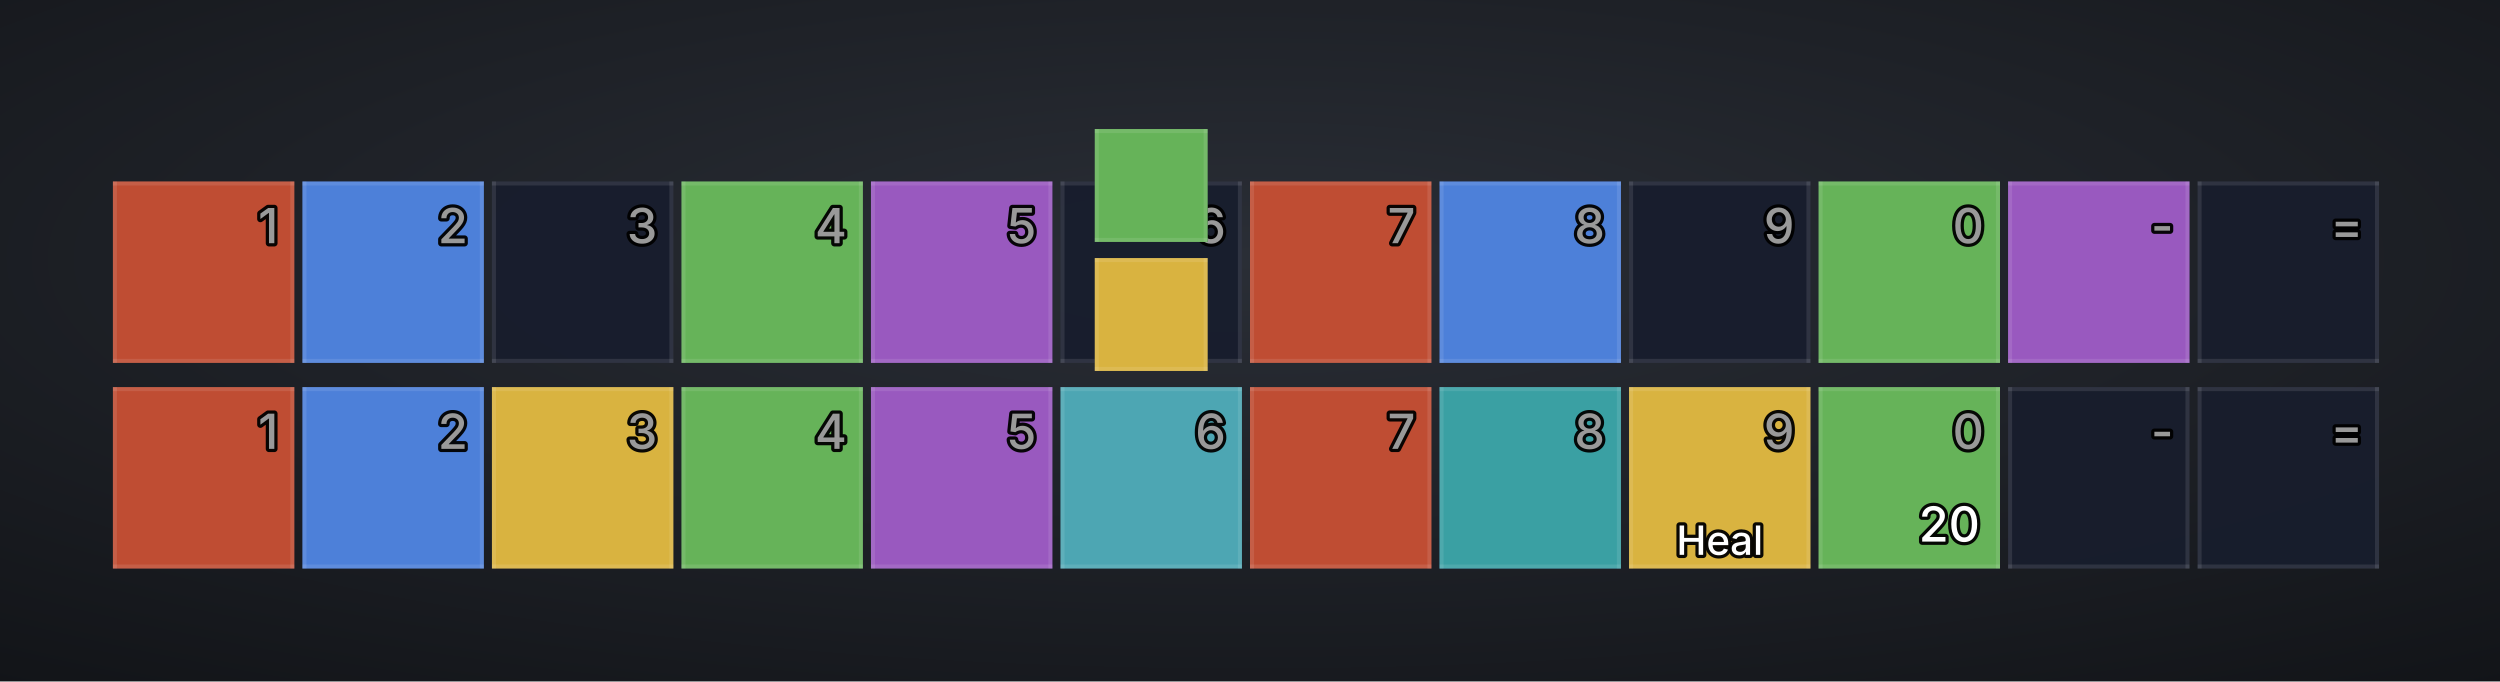
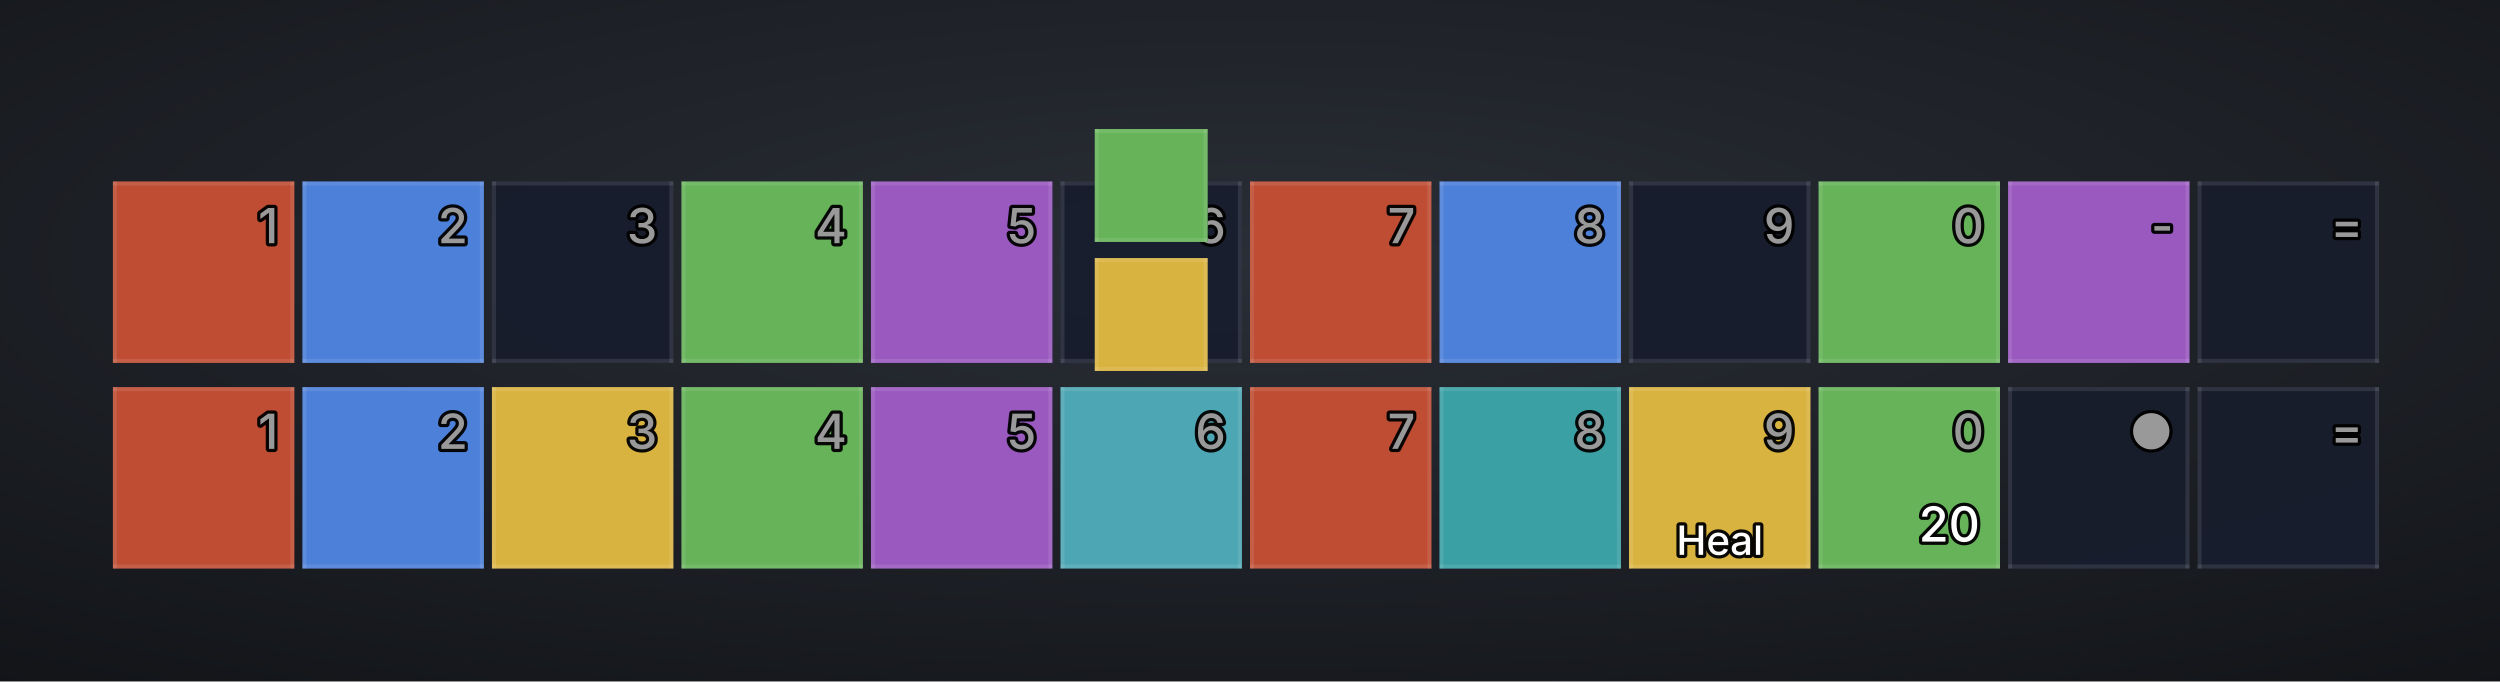
<svg xmlns="http://www.w3.org/2000/svg" width="620" height="169" viewBox="0 0 620 169">
  <defs>
    <radialGradient id="bg" cx="50%" cy="38%" r="80%">
      <stop offset="0" stop-color="#2a2e36" />
      <stop offset="1" stop-color="#121418" />
    </radialGradient>
    <path id="gInter-Mediumttf-161" d="M165 0L165 -1490L393 -1490L393 -860L1131 -860L1131 -1490L1360 -1490L1360 0L1131 0L1131 -664L393 -664L393 0Z" />
    <path id="gInter-Mediumttf-614" d="M630 23Q465 23 345 -48Q225 -119 160.5 -248Q96 -377 96 -551Q96 -723 159.5 -854Q223 -985 339 -1058.5Q455 -1132 611 -1132Q738 -1132 852.5 -1075.5Q967 -1019 1038.5 -895.5Q1110 -772 1110 -570L1110 -492L317 -492Q323 -330 409 -244.5Q495 -159 632 -159Q724 -159 790.5 -199Q857 -239 886 -317L1093 -268Q1053 -137 931 -57Q809 23 630 23ZM318 -656L892 -656Q880 -788 809.5 -869Q739 -950 612 -950Q480 -950 403.5 -863.5Q327 -777 318 -656Z" />
    <path id="gInter-Mediumttf-507" d="M461 25Q354 25 268.5 -14.5Q183 -54 133 -130Q83 -206 83 -316Q83 -411 120 -472.5Q157 -534 219 -569.5Q281 -605 357.5 -623Q434 -641 513 -650Q661 -667 728 -679.5Q795 -692 795 -751L795 -757Q795 -850 740.5 -901.5Q686 -953 581 -953Q471 -953 408 -905Q345 -857 322 -800L115 -854Q153 -954 224 -1015Q295 -1076 386.5 -1104Q478 -1132 578 -1132Q645 -1132 721 -1116Q797 -1100 864 -1058.5Q931 -1017 973 -940Q1015 -863 1015 -742L1015 0L802 0L802 -153L791 -153Q758 -87 677.5 -31Q597 25 461 25ZM510 -152Q599 -152 663 -187.5Q727 -223 761.5 -280Q796 -337 796 -403L796 -546Q780 -530 727.5 -518.5Q675 -507 617 -499Q559 -491 525 -487Q432 -474 365.5 -436.5Q299 -399 299 -313Q299 -233 358.5 -192.5Q418 -152 510 -152Z" />
    <path id="gInter-Mediumttf-736" d="M368 -1490L368 0L148 0L148 -1490Z" />
    <path id="gInter-Mediumttf-1342" d="M685 -1490L685 0L459 0L459 -1283L449 -1283L95 -1025L95 -1254L421 -1490Z" />
    <path id="gInter-Mediumttf-1343" d="M144 0L144 -165L650 -688Q766 -810 826 -895Q886 -980 886 -1078Q886 -1190 810.5 -1254.5Q735 -1319 622 -1319Q503 -1319 432 -1247.5Q361 -1176 361 -1056L142 -1056Q142 -1192 205 -1294.5Q268 -1397 377.5 -1453.5Q487 -1510 626 -1510Q768 -1510 875.5 -1454Q983 -1398 1044 -1302.5Q1105 -1207 1105 -1086Q1105 -1005 1074.5 -926.5Q1044 -848 967.5 -750Q891 -652 752 -512L460 -207L460 -195L1128 -195L1128 0Z" />
    <path id="gInter-Mediumttf-1345" d="M643 20Q492 20 374.5 -32Q257 -84 188.5 -176Q120 -268 116 -390L347 -390Q353 -291 437 -233.5Q521 -176 641 -176Q771 -176 855.5 -242.5Q940 -309 940 -417Q940 -528 855 -598.5Q770 -669 617 -669L490 -669L490 -855L617 -855Q740 -855 817.5 -919.5Q895 -984 895 -1091Q895 -1194 827 -1256.5Q759 -1319 645 -1319Q537 -1319 454 -1261.5Q371 -1204 367 -1102L147 -1102Q151 -1223 218.5 -1315Q286 -1407 398.5 -1458.5Q511 -1510 649 -1510Q792 -1510 897.5 -1454Q1003 -1398 1060 -1305.5Q1117 -1213 1117 -1104Q1117 -978 1047 -891.5Q977 -805 860 -774L860 -763Q1009 -740 1090 -644.5Q1171 -549 1171 -409Q1171 -285 1102.5 -188Q1034 -91 915 -35.5Q796 20 643 20Z" />
    <path id="gInter-Mediumttf-1346" d="M114 -290L114 -474L756 -1490L1038 -1490L1038 -484L1234 -484L1234 -290L1038 -290L1038 0L819 0L819 -290ZM821 -484L821 -1219L809 -1219L352 -496L352 -484Z" />
    <path id="gInter-Mediumttf-1347" d="M607 20Q468 20 359 -33Q250 -86 185.5 -179Q121 -272 116 -390L338 -390Q346 -294 423 -233Q500 -172 607 -172Q734 -172 816.5 -258Q899 -344 899 -478Q899 -568 860 -639Q821 -710 753 -750.5Q685 -791 597 -791Q529 -791 461 -767.5Q393 -744 352 -707L142 -737L225 -1490L1048 -1490L1048 -1295L416 -1295L369 -879L377 -879Q421 -923 493.5 -950.5Q566 -978 650 -978Q786 -978 892.5 -914Q999 -850 1060.5 -738Q1122 -626 1122 -482Q1122 -337 1056 -223.5Q990 -110 873.5 -45Q757 20 607 20Z" />
    <path id="gInter-Mediumttf-1349" d="M659 20Q559 20 461.5 -15.5Q364 -51 285.5 -132.5Q207 -214 160 -352Q113 -490 113 -695Q113 -953 181.5 -1135.5Q250 -1318 377 -1414Q504 -1510 678 -1510Q810 -1510 913.5 -1457.5Q1017 -1405 1082 -1313Q1147 -1221 1164 -1102L940 -1102Q918 -1193 851.5 -1251.5Q785 -1310 678 -1310Q514 -1310 423.5 -1168.5Q333 -1027 333 -774L344 -774Q401 -869 498 -922.5Q595 -976 713 -976Q842 -976 947.5 -913Q1053 -850 1115.5 -739.5Q1178 -629 1178 -487Q1178 -344 1113 -229Q1048 -114 931.5 -47Q815 20 659 20ZM658 -172Q742 -172 809.5 -213.5Q877 -255 916.5 -326Q956 -397 956 -484Q956 -570 918 -639.5Q880 -709 813.5 -750Q747 -791 662 -791Q577 -791 509 -748Q441 -705 401 -635Q361 -565 361 -482Q361 -399 399.5 -328.5Q438 -258 505 -215Q572 -172 658 -172Z" />
    <path id="gInter-Mediumttf-1350" d="M192 0L840 -1283L840 -1295L90 -1295L90 -1490L1079 -1490L1079 -1287L431 0Z" />
    <path id="gInter-Mediumttf-1351" d="M644 20Q487 20 367.5 -34Q248 -88 180.5 -182Q113 -276 113 -397Q113 -491 152 -571Q191 -651 259.5 -704.5Q328 -758 414 -773L414 -781Q301 -808 234 -900.5Q167 -993 167 -1113Q167 -1227 228.5 -1316.5Q290 -1406 398 -1458Q506 -1510 644 -1510Q781 -1510 888.5 -1458Q996 -1406 1058.5 -1316.5Q1121 -1227 1121 -1113Q1121 -993 1053 -900.5Q985 -808 876 -781L876 -773Q959 -758 1027.5 -704.5Q1096 -651 1136.5 -571Q1177 -491 1177 -397Q1177 -276 1108.5 -182Q1040 -88 920 -34Q800 20 644 20ZM644 -165Q781 -165 862.5 -233Q944 -301 944 -412Q944 -527 858.5 -601.5Q773 -676 644 -676Q513 -676 428 -602Q343 -528 343 -412Q343 -301 424 -233Q505 -165 644 -165ZM644 -857Q754 -857 826.5 -922Q899 -987 899 -1092Q899 -1197 828 -1260Q757 -1323 644 -1323Q529 -1323 459 -1260Q389 -1197 389 -1092Q389 -987 460 -922Q531 -857 644 -857Z" />
    <path id="gInter-Mediumttf-1352" d="M614 21Q481 21 377 -32Q273 -85 207.5 -178Q142 -271 126 -391L352 -391Q373 -298 439.5 -238.5Q506 -179 614 -179Q777 -179 868 -321Q959 -463 959 -717L948 -717Q891 -624 794 -569.5Q697 -515 579 -515Q449 -515 343 -578Q237 -641 175 -751.5Q113 -862 113 -1004Q113 -1147 178 -1262.5Q243 -1378 360.5 -1445.5Q478 -1513 635 -1511Q734 -1509 830 -1474Q926 -1439 1005 -1357.5Q1084 -1276 1131 -1139Q1178 -1002 1178 -796Q1178 -537 1109 -354.5Q1040 -172 913.5 -75.5Q787 21 614 21ZM628 -700Q713 -700 781.5 -743.5Q850 -787 890.5 -857.5Q931 -928 931 -1011Q931 -1092 892 -1162Q853 -1232 786 -1275Q719 -1318 633 -1318Q549 -1318 481.5 -1276.5Q414 -1235 375 -1164.5Q336 -1094 336 -1008Q336 -921 373.5 -851.5Q411 -782 477.5 -741Q544 -700 628 -700Z" />
    <path id="gInter-Mediumttf-1341" d="M661 20Q401 20 257 -180Q113 -380 113 -744Q113 -1106 257.5 -1308Q402 -1510 661 -1510Q920 -1510 1064.5 -1308Q1209 -1106 1209 -744Q1209 -381 1065.5 -180.5Q922 20 661 20ZM661 -175Q816 -175 899.5 -324Q983 -473 983 -744Q983 -1016 899.5 -1166Q816 -1316 661 -1316Q506 -1316 422 -1165.5Q338 -1015 338 -744Q338 -473 422 -324Q506 -175 661 -175Z" />
+     <path id="gInter-Mediumttf-1853" d="M936 23Q777 23 638 -36.5Q499 -96 393 -202Q287 -308 227.5 -447Q168 -586 168 -745Q168 -904 227.5 -1043Q287 -1182 393 -1288Q499 -1394 638 -1453.5Q777 -1513 936 -1513Q1095 -1513 1234 -1453.5Q1373 -1394 1479 -1288Q1585 -1182 1644.5 -1043Q1704 -904 1704 -745Q1704 -586 1644.5 -447Q1585 -308 1479 -202Q1373 -96 1234 -36.5Q1095 23 936 23Z" />
+     <path id="gInter-Mediumttf-1520" d="M216 -265L216 -460L1151 -460L1151 -265ZM216 -714L216 -909L1151 -909L1151 -714Z" />
    <path id="gInter-Mediumttf-1459" d="M805 -724L805 -533L143 -533L143 -724Z" />
-     <path id="gInter-Mediumttf-1520" d="M216 -265L216 -460L1151 -460L1151 -265ZM216 -714L216 -909L1151 -909L1151 -714Z" />
  </defs>
  <rect width="100%" height="100%" fill="url(#bg)" />
  <g transform="translate(0 0)">
    <rect x="28" y="96" width="45" height="45" fill="rgb(24,29,45)" fill-opacity="0.94" />
    <rect x="28" y="96" width="45" height="45" fill="rgb(191,77,51)" fill-opacity="1" />
    <rect x="28" y="96" width="45" height="1" fill="rgb(255,255,255)" fill-opacity="0.1" />
    <rect x="28" y="140" width="45" height="1" fill="rgb(255,255,255)" fill-opacity="0.1" />
    <rect x="28" y="96" width="1" height="45" fill="rgb(255,255,255)" fill-opacity="0.1" />
    <rect x="72" y="96" width="1" height="45" fill="rgb(255,255,255)" fill-opacity="0.1" />
    <rect x="75" y="96" width="45" height="45" fill="rgb(24,29,45)" fill-opacity="0.94" />
    <rect x="75" y="96" width="45" height="45" fill="rgb(77,128,217)" fill-opacity="1" />
    <rect x="75" y="96" width="45" height="1" fill="rgb(255,255,255)" fill-opacity="0.1" />
    <rect x="75" y="140" width="45" height="1" fill="rgb(255,255,255)" fill-opacity="0.1" />
    <rect x="75" y="96" width="1" height="45" fill="rgb(255,255,255)" fill-opacity="0.1" />
    <rect x="119" y="96" width="1" height="45" fill="rgb(255,255,255)" fill-opacity="0.1" />
    <rect x="122" y="96" width="45" height="45" fill="rgb(24,29,45)" fill-opacity="0.94" />
    <rect x="122" y="96" width="45" height="45" fill="rgb(217,179,64)" fill-opacity="1" />
    <rect x="122" y="96" width="45" height="1" fill="rgb(255,255,255)" fill-opacity="0.1" />
    <rect x="122" y="140" width="45" height="1" fill="rgb(255,255,255)" fill-opacity="0.1" />
    <rect x="122" y="96" width="1" height="45" fill="rgb(255,255,255)" fill-opacity="0.1" />
    <rect x="166" y="96" width="1" height="45" fill="rgb(255,255,255)" fill-opacity="0.1" />
    <rect x="169" y="96" width="45" height="45" fill="rgb(24,29,45)" fill-opacity="0.94" />
    <rect x="169" y="96" width="45" height="45" fill="rgb(102,179,89)" fill-opacity="1" />
    <rect x="169" y="96" width="45" height="1" fill="rgb(255,255,255)" fill-opacity="0.1" />
    <rect x="169" y="140" width="45" height="1" fill="rgb(255,255,255)" fill-opacity="0.1" />
    <rect x="169" y="96" width="1" height="45" fill="rgb(255,255,255)" fill-opacity="0.1" />
    <rect x="213" y="96" width="1" height="45" fill="rgb(255,255,255)" fill-opacity="0.1" />
    <rect x="216" y="96" width="45" height="45" fill="rgb(24,29,45)" fill-opacity="0.94" />
    <rect x="216" y="96" width="45" height="45" fill="rgb(153,89,191)" fill-opacity="1" />
    <rect x="216" y="96" width="45" height="1" fill="rgb(255,255,255)" fill-opacity="0.1" />
    <rect x="216" y="140" width="45" height="1" fill="rgb(255,255,255)" fill-opacity="0.1" />
    <rect x="216" y="96" width="1" height="45" fill="rgb(255,255,255)" fill-opacity="0.1" />
    <rect x="260" y="96" width="1" height="45" fill="rgb(255,255,255)" fill-opacity="0.1" />
    <rect x="263" y="96" width="45" height="45" fill="rgb(24,29,45)" fill-opacity="0.94" />
    <rect x="263" y="96" width="45" height="45" fill="rgb(77,166,179)" fill-opacity="1" />
    <rect x="263" y="96" width="45" height="1" fill="rgb(255,255,255)" fill-opacity="0.1" />
    <rect x="263" y="140" width="45" height="1" fill="rgb(255,255,255)" fill-opacity="0.1" />
    <rect x="263" y="96" width="1" height="45" fill="rgb(255,255,255)" fill-opacity="0.1" />
    <rect x="307" y="96" width="1" height="45" fill="rgb(255,255,255)" fill-opacity="0.1" />
    <rect x="310" y="96" width="45" height="45" fill="rgb(24,29,45)" fill-opacity="0.94" />
    <rect x="310" y="96" width="45" height="45" fill="rgb(191,77,51)" fill-opacity="1" />
    <rect x="310" y="96" width="45" height="1" fill="rgb(255,255,255)" fill-opacity="0.1" />
    <rect x="310" y="140" width="45" height="1" fill="rgb(255,255,255)" fill-opacity="0.1" />
    <rect x="310" y="96" width="1" height="45" fill="rgb(255,255,255)" fill-opacity="0.1" />
    <rect x="354" y="96" width="1" height="45" fill="rgb(255,255,255)" fill-opacity="0.1" />
    <rect x="357" y="96" width="45" height="45" fill="rgb(24,29,45)" fill-opacity="0.94" />
    <rect x="357" y="96" width="45" height="45" fill="rgb(77,128,217)" fill-opacity="1" />
    <rect x="357" y="96" width="45" height="45" fill="rgb(0,255,0)" fill-opacity="0.25" />
    <rect x="357" y="96" width="45" height="1" fill="rgb(255,255,255)" fill-opacity="0.1" />
    <rect x="357" y="140" width="45" height="1" fill="rgb(255,255,255)" fill-opacity="0.1" />
    <rect x="357" y="96" width="1" height="45" fill="rgb(255,255,255)" fill-opacity="0.1" />
    <rect x="401" y="96" width="1" height="45" fill="rgb(255,255,255)" fill-opacity="0.1" />
    <rect x="404" y="96" width="45" height="45" fill="rgb(24,29,45)" fill-opacity="0.94" />
    <rect x="404" y="96" width="45" height="45" fill="rgb(217,179,64)" fill-opacity="1" />
    <g transform="translate(415.74 137.6) scale(0.004883)" fill="rgb(255,255,255)" fill-opacity="1" stroke="#000" stroke-opacity="0.95" stroke-width="327.68" stroke-linejoin="round" paint-order="stroke">
      <use href="#gInter-Mediumttf-161" x="0" />
      <use href="#gInter-Mediumttf-614" x="1525" />
      <use href="#gInter-Mediumttf-507" x="2728" />
      <use href="#gInter-Mediumttf-736" x="3891" />
    </g>
    <rect x="404" y="96" width="45" height="1" fill="rgb(255,255,255)" fill-opacity="0.1" />
    <rect x="404" y="140" width="45" height="1" fill="rgb(255,255,255)" fill-opacity="0.1" />
    <rect x="404" y="96" width="1" height="45" fill="rgb(255,255,255)" fill-opacity="0.1" />
    <rect x="448" y="96" width="1" height="45" fill="rgb(255,255,255)" fill-opacity="0.1" />
    <rect x="451" y="96" width="45" height="45" fill="rgb(24,29,45)" fill-opacity="0.94" />
    <rect x="451" y="96" width="45" height="45" fill="rgb(102,179,89)" fill-opacity="1" />
    <rect x="451" y="96" width="45" height="1" fill="rgb(255,255,255)" fill-opacity="0.1" />
    <rect x="451" y="140" width="45" height="1" fill="rgb(255,255,255)" fill-opacity="0.1" />
    <rect x="451" y="96" width="1" height="45" fill="rgb(255,255,255)" fill-opacity="0.1" />
    <rect x="495" y="96" width="1" height="45" fill="rgb(255,255,255)" fill-opacity="0.1" />
    <rect x="498" y="96" width="45" height="45" fill="rgb(24,29,45)" fill-opacity="0.94" />
    <rect x="498" y="96" width="45" height="1" fill="rgb(255,255,255)" fill-opacity="0.1" />
    <rect x="498" y="140" width="45" height="1" fill="rgb(255,255,255)" fill-opacity="0.1" />
    <rect x="498" y="96" width="1" height="45" fill="rgb(255,255,255)" fill-opacity="0.1" />
    <rect x="542" y="96" width="1" height="45" fill="rgb(255,255,255)" fill-opacity="0.1" />
    <rect x="545" y="96" width="45" height="45" fill="rgb(24,29,45)" fill-opacity="0.94" />
    <rect x="545" y="96" width="45" height="1" fill="rgb(255,255,255)" fill-opacity="0.1" />
    <rect x="545" y="140" width="45" height="1" fill="rgb(255,255,255)" fill-opacity="0.1" />
    <rect x="545" y="96" width="1" height="45" fill="rgb(255,255,255)" fill-opacity="0.1" />
    <rect x="589" y="96" width="1" height="45" fill="rgb(255,255,255)" fill-opacity="0.1" />
    <rect x="28" y="45" width="45" height="45" fill="rgb(24,29,45)" fill-opacity="0.94" />
    <rect x="28" y="45" width="45" height="45" fill="rgb(191,77,51)" fill-opacity="1" />
    <rect x="28" y="45" width="45" height="1" fill="rgb(255,255,255)" fill-opacity="0.1" />
    <rect x="28" y="89" width="45" height="1" fill="rgb(255,255,255)" fill-opacity="0.1" />
    <rect x="28" y="45" width="1" height="45" fill="rgb(255,255,255)" fill-opacity="0.1" />
    <rect x="72" y="45" width="1" height="45" fill="rgb(255,255,255)" fill-opacity="0.1" />
    <rect x="75" y="45" width="45" height="45" fill="rgb(24,29,45)" fill-opacity="0.94" />
    <rect x="75" y="45" width="45" height="45" fill="rgb(77,128,217)" fill-opacity="1" />
    <rect x="75" y="45" width="45" height="1" fill="rgb(255,255,255)" fill-opacity="0.1" />
    <rect x="75" y="89" width="45" height="1" fill="rgb(255,255,255)" fill-opacity="0.1" />
    <rect x="75" y="45" width="1" height="45" fill="rgb(255,255,255)" fill-opacity="0.1" />
    <rect x="119" y="45" width="1" height="45" fill="rgb(255,255,255)" fill-opacity="0.1" />
    <rect x="122" y="45" width="45" height="45" fill="rgb(24,29,45)" fill-opacity="0.94" />
    <rect x="122" y="45" width="45" height="1" fill="rgb(255,255,255)" fill-opacity="0.1" />
    <rect x="122" y="89" width="45" height="1" fill="rgb(255,255,255)" fill-opacity="0.1" />
    <rect x="122" y="45" width="1" height="45" fill="rgb(255,255,255)" fill-opacity="0.1" />
    <rect x="166" y="45" width="1" height="45" fill="rgb(255,255,255)" fill-opacity="0.1" />
    <rect x="169" y="45" width="45" height="45" fill="rgb(24,29,45)" fill-opacity="0.94" />
    <rect x="169" y="45" width="45" height="45" fill="rgb(102,179,89)" fill-opacity="1" />
    <rect x="169" y="45" width="45" height="1" fill="rgb(255,255,255)" fill-opacity="0.1" />
    <rect x="169" y="89" width="45" height="1" fill="rgb(255,255,255)" fill-opacity="0.1" />
    <rect x="169" y="45" width="1" height="45" fill="rgb(255,255,255)" fill-opacity="0.1" />
    <rect x="213" y="45" width="1" height="45" fill="rgb(255,255,255)" fill-opacity="0.1" />
    <rect x="216" y="45" width="45" height="45" fill="rgb(24,29,45)" fill-opacity="0.94" />
    <rect x="216" y="45" width="45" height="45" fill="rgb(153,89,191)" fill-opacity="1" />
    <rect x="216" y="45" width="45" height="1" fill="rgb(255,255,255)" fill-opacity="0.1" />
    <rect x="216" y="89" width="45" height="1" fill="rgb(255,255,255)" fill-opacity="0.1" />
    <rect x="216" y="45" width="1" height="45" fill="rgb(255,255,255)" fill-opacity="0.1" />
    <rect x="260" y="45" width="1" height="45" fill="rgb(255,255,255)" fill-opacity="0.1" />
    <rect x="263" y="45" width="45" height="45" fill="rgb(24,29,45)" fill-opacity="0.94" />
    <rect x="263" y="45" width="45" height="1" fill="rgb(255,255,255)" fill-opacity="0.1" />
    <rect x="263" y="89" width="45" height="1" fill="rgb(255,255,255)" fill-opacity="0.1" />
    <rect x="263" y="45" width="1" height="45" fill="rgb(255,255,255)" fill-opacity="0.1" />
    <rect x="307" y="45" width="1" height="45" fill="rgb(255,255,255)" fill-opacity="0.1" />
    <rect x="310" y="45" width="45" height="45" fill="rgb(24,29,45)" fill-opacity="0.94" />
    <rect x="310" y="45" width="45" height="45" fill="rgb(191,77,51)" fill-opacity="1" />
    <rect x="310" y="45" width="45" height="1" fill="rgb(255,255,255)" fill-opacity="0.1" />
    <rect x="310" y="89" width="45" height="1" fill="rgb(255,255,255)" fill-opacity="0.1" />
    <rect x="310" y="45" width="1" height="45" fill="rgb(255,255,255)" fill-opacity="0.1" />
    <rect x="354" y="45" width="1" height="45" fill="rgb(255,255,255)" fill-opacity="0.1" />
    <rect x="357" y="45" width="45" height="45" fill="rgb(24,29,45)" fill-opacity="0.94" />
    <rect x="357" y="45" width="45" height="45" fill="rgb(77,128,217)" fill-opacity="1" />
    <rect x="357" y="45" width="45" height="1" fill="rgb(255,255,255)" fill-opacity="0.1" />
    <rect x="357" y="89" width="45" height="1" fill="rgb(255,255,255)" fill-opacity="0.1" />
    <rect x="357" y="45" width="1" height="45" fill="rgb(255,255,255)" fill-opacity="0.1" />
    <rect x="401" y="45" width="1" height="45" fill="rgb(255,255,255)" fill-opacity="0.1" />
    <rect x="404" y="45" width="45" height="45" fill="rgb(24,29,45)" fill-opacity="0.94" />
    <rect x="404" y="45" width="45" height="1" fill="rgb(255,255,255)" fill-opacity="0.1" />
    <rect x="404" y="89" width="45" height="1" fill="rgb(255,255,255)" fill-opacity="0.1" />
    <rect x="404" y="45" width="1" height="45" fill="rgb(255,255,255)" fill-opacity="0.1" />
    <rect x="448" y="45" width="1" height="45" fill="rgb(255,255,255)" fill-opacity="0.1" />
    <rect x="451" y="45" width="45" height="45" fill="rgb(24,29,45)" fill-opacity="0.94" />
    <rect x="451" y="45" width="45" height="45" fill="rgb(102,179,89)" fill-opacity="1" />
    <rect x="451" y="45" width="45" height="1" fill="rgb(255,255,255)" fill-opacity="0.1" />
    <rect x="451" y="89" width="45" height="1" fill="rgb(255,255,255)" fill-opacity="0.1" />
    <rect x="451" y="45" width="1" height="45" fill="rgb(255,255,255)" fill-opacity="0.1" />
    <rect x="495" y="45" width="1" height="45" fill="rgb(255,255,255)" fill-opacity="0.1" />
    <rect x="498" y="45" width="45" height="45" fill="rgb(24,29,45)" fill-opacity="0.94" />
    <rect x="498" y="45" width="45" height="45" fill="rgb(153,89,191)" fill-opacity="1" />
    <rect x="498" y="45" width="45" height="1" fill="rgb(255,255,255)" fill-opacity="0.1" />
    <rect x="498" y="89" width="45" height="1" fill="rgb(255,255,255)" fill-opacity="0.1" />
    <rect x="498" y="45" width="1" height="45" fill="rgb(255,255,255)" fill-opacity="0.1" />
    <rect x="542" y="45" width="1" height="45" fill="rgb(255,255,255)" fill-opacity="0.1" />
    <rect x="545" y="45" width="45" height="45" fill="rgb(24,29,45)" fill-opacity="0.94" />
    <rect x="545" y="45" width="45" height="1" fill="rgb(255,255,255)" fill-opacity="0.1" />
    <rect x="545" y="89" width="45" height="1" fill="rgb(255,255,255)" fill-opacity="0.1" />
    <rect x="545" y="45" width="1" height="45" fill="rgb(255,255,255)" fill-opacity="0.1" />
    <rect x="589" y="45" width="1" height="45" fill="rgb(255,255,255)" fill-opacity="0.1" />
    <g transform="translate(64.02 111.32) scale(0.005859)" fill="rgb(153,153,153)" fill-opacity="1" stroke="#000" stroke-opacity="0.95" stroke-width="273.07" stroke-linejoin="round" paint-order="stroke">
      <use href="#gInter-Mediumttf-1342" x="0" />
    </g>
    <g transform="translate(108.61 111.32) scale(0.005859)" fill="rgb(153,153,153)" fill-opacity="1" stroke="#000" stroke-opacity="0.95" stroke-width="273.07" stroke-linejoin="round" paint-order="stroke">
      <use href="#gInter-Mediumttf-1343" x="0" />
    </g>
    <g transform="translate(155.48 111.32) scale(0.005859)" fill="rgb(153,153,153)" fill-opacity="1" stroke="#000" stroke-opacity="0.95" stroke-width="273.07" stroke-linejoin="round" paint-order="stroke">
      <use href="#gInter-Mediumttf-1345" x="0" />
    </g>
    <g transform="translate(202.13 111.32) scale(0.005859)" fill="rgb(153,153,153)" fill-opacity="1" stroke="#000" stroke-opacity="0.95" stroke-width="273.07" stroke-linejoin="round" paint-order="stroke">
      <use href="#gInter-Mediumttf-1346" x="0" />
    </g>
    <g transform="translate(249.76 111.32) scale(0.005859)" fill="rgb(153,153,153)" fill-opacity="1" stroke="#000" stroke-opacity="0.95" stroke-width="273.07" stroke-linejoin="round" paint-order="stroke">
      <use href="#gInter-Mediumttf-1347" x="0" />
    </g>
    <g transform="translate(296.44 111.32) scale(0.005859)" fill="rgb(153,153,153)" fill-opacity="1" stroke="#000" stroke-opacity="0.95" stroke-width="273.07" stroke-linejoin="round" paint-order="stroke">
      <use href="#gInter-Mediumttf-1349" x="0" />
    </g>
    <g transform="translate(344.14 111.32) scale(0.005859)" fill="rgb(153,153,153)" fill-opacity="1" stroke="#000" stroke-opacity="0.95" stroke-width="273.07" stroke-linejoin="round" paint-order="stroke">
      <use href="#gInter-Mediumttf-1350" x="0" />
    </g>
    <g transform="translate(390.45 111.32) scale(0.005859)" fill="rgb(153,153,153)" fill-opacity="1" stroke="#000" stroke-opacity="0.95" stroke-width="273.07" stroke-linejoin="round" paint-order="stroke">
      <use href="#gInter-Mediumttf-1351" x="0" />
    </g>
    <g transform="translate(437.44 111.32) scale(0.005859)" fill="rgb(153,153,153)" fill-opacity="1" stroke="#000" stroke-opacity="0.95" stroke-width="273.07" stroke-linejoin="round" paint-order="stroke">
      <use href="#gInter-Mediumttf-1352" x="0" />
    </g>
    <g transform="translate(484.25 111.32) scale(0.005859)" fill="rgb(153,153,153)" fill-opacity="1" stroke="#000" stroke-opacity="0.95" stroke-width="273.07" stroke-linejoin="round" paint-order="stroke">
      <use href="#gInter-Mediumttf-1341" x="0" />
    </g>
    <g transform="translate(475.86 134.32) scale(0.005859)" fill="rgb(255,255,255)" fill-opacity="1" stroke="#000" stroke-opacity="0.95" stroke-width="273.07" stroke-linejoin="round" paint-order="stroke">
      <use href="#gInter-Mediumttf-1343" x="0" />
      <use href="#gInter-Mediumttf-1341" x="1262" />
    </g>
-     <g transform="translate(533.45 111.32) scale(0.005859)" fill="rgb(153,153,153)" fill-opacity="1" stroke="#000" stroke-opacity="0.95" stroke-width="273.07" stroke-linejoin="round" paint-order="stroke">
-       <use href="#gInter-Mediumttf-1459" x="0" />
+     <g transform="translate(528.03 111.32) scale(0.005859)" fill="rgb(153,153,153)" fill-opacity="1" stroke="#000" stroke-opacity="0.95" stroke-width="273.07" stroke-linejoin="round" paint-order="stroke">
+       <use href="#gInter-Mediumttf-1853" x="0" />
    </g>
    <g transform="translate(577.99 111.32) scale(0.005859)" fill="rgb(153,153,153)" fill-opacity="1" stroke="#000" stroke-opacity="0.95" stroke-width="273.07" stroke-linejoin="round" paint-order="stroke">
      <use href="#gInter-Mediumttf-1520" x="0" />
    </g>
    <g transform="translate(64.02 60.32) scale(0.005859)" fill="rgb(153,153,153)" fill-opacity="1" stroke="#000" stroke-opacity="0.95" stroke-width="273.07" stroke-linejoin="round" paint-order="stroke">
      <use href="#gInter-Mediumttf-1342" x="0" />
    </g>
    <g transform="translate(108.61 60.32) scale(0.005859)" fill="rgb(153,153,153)" fill-opacity="1" stroke="#000" stroke-opacity="0.95" stroke-width="273.07" stroke-linejoin="round" paint-order="stroke">
      <use href="#gInter-Mediumttf-1343" x="0" />
    </g>
    <g transform="translate(155.48 60.32) scale(0.005859)" fill="rgb(153,153,153)" fill-opacity="1" stroke="#000" stroke-opacity="0.95" stroke-width="273.07" stroke-linejoin="round" paint-order="stroke">
      <use href="#gInter-Mediumttf-1345" x="0" />
    </g>
    <g transform="translate(202.13 60.32) scale(0.005859)" fill="rgb(153,153,153)" fill-opacity="1" stroke="#000" stroke-opacity="0.95" stroke-width="273.07" stroke-linejoin="round" paint-order="stroke">
      <use href="#gInter-Mediumttf-1346" x="0" />
    </g>
    <g transform="translate(249.76 60.32) scale(0.005859)" fill="rgb(153,153,153)" fill-opacity="1" stroke="#000" stroke-opacity="0.95" stroke-width="273.07" stroke-linejoin="round" paint-order="stroke">
      <use href="#gInter-Mediumttf-1347" x="0" />
    </g>
    <g transform="translate(296.44 60.32) scale(0.005859)" fill="rgb(153,153,153)" fill-opacity="1" stroke="#000" stroke-opacity="0.95" stroke-width="273.07" stroke-linejoin="round" paint-order="stroke">
      <use href="#gInter-Mediumttf-1349" x="0" />
    </g>
    <g transform="translate(344.14 60.32) scale(0.005859)" fill="rgb(153,153,153)" fill-opacity="1" stroke="#000" stroke-opacity="0.95" stroke-width="273.07" stroke-linejoin="round" paint-order="stroke">
      <use href="#gInter-Mediumttf-1350" x="0" />
    </g>
    <g transform="translate(390.45 60.32) scale(0.005859)" fill="rgb(153,153,153)" fill-opacity="1" stroke="#000" stroke-opacity="0.95" stroke-width="273.07" stroke-linejoin="round" paint-order="stroke">
      <use href="#gInter-Mediumttf-1351" x="0" />
    </g>
    <g transform="translate(437.44 60.32) scale(0.005859)" fill="rgb(153,153,153)" fill-opacity="1" stroke="#000" stroke-opacity="0.95" stroke-width="273.07" stroke-linejoin="round" paint-order="stroke">
      <use href="#gInter-Mediumttf-1352" x="0" />
    </g>
    <g transform="translate(484.25 60.32) scale(0.005859)" fill="rgb(153,153,153)" fill-opacity="1" stroke="#000" stroke-opacity="0.95" stroke-width="273.07" stroke-linejoin="round" paint-order="stroke">
      <use href="#gInter-Mediumttf-1341" x="0" />
    </g>
    <g transform="translate(533.45 60.32) scale(0.005859)" fill="rgb(153,153,153)" fill-opacity="1" stroke="#000" stroke-opacity="0.95" stroke-width="273.07" stroke-linejoin="round" paint-order="stroke">
      <use href="#gInter-Mediumttf-1459" x="0" />
    </g>
    <g transform="translate(577.99 60.32) scale(0.005859)" fill="rgb(153,153,153)" fill-opacity="1" stroke="#000" stroke-opacity="0.95" stroke-width="273.07" stroke-linejoin="round" paint-order="stroke">
      <use href="#gInter-Mediumttf-1520" x="0" />
    </g>
    <rect x="271.5" y="64" width="28" height="28" fill="rgb(24,29,45)" fill-opacity="0.94" />
    <rect x="271.5" y="64" width="28" height="28" fill="rgb(217,179,64)" fill-opacity="1" />
    <rect x="271.5" y="64" width="28" height="1" fill="rgb(255,255,255)" fill-opacity="0.1" />
    <rect x="271.5" y="91" width="28" height="1" fill="rgb(255,255,255)" fill-opacity="0.1" />
    <rect x="271.5" y="64" width="1" height="28" fill="rgb(255,255,255)" fill-opacity="0.1" />
    <rect x="298.5" y="64" width="1" height="28" fill="rgb(255,255,255)" fill-opacity="0.1" />
    <rect x="271.5" y="32" width="28" height="28" fill="rgb(24,29,45)" fill-opacity="0.94" />
    <rect x="271.5" y="32" width="28" height="28" fill="rgb(102,179,89)" fill-opacity="1" />
    <rect x="271.5" y="32" width="28" height="1" fill="rgb(255,255,255)" fill-opacity="0.1" />
    <rect x="271.5" y="59" width="28" height="1" fill="rgb(255,255,255)" fill-opacity="0.1" />
    <rect x="271.5" y="32" width="1" height="28" fill="rgb(255,255,255)" fill-opacity="0.1" />
    <rect x="298.5" y="32" width="1" height="28" fill="rgb(255,255,255)" fill-opacity="0.1" />
  </g>
</svg>
